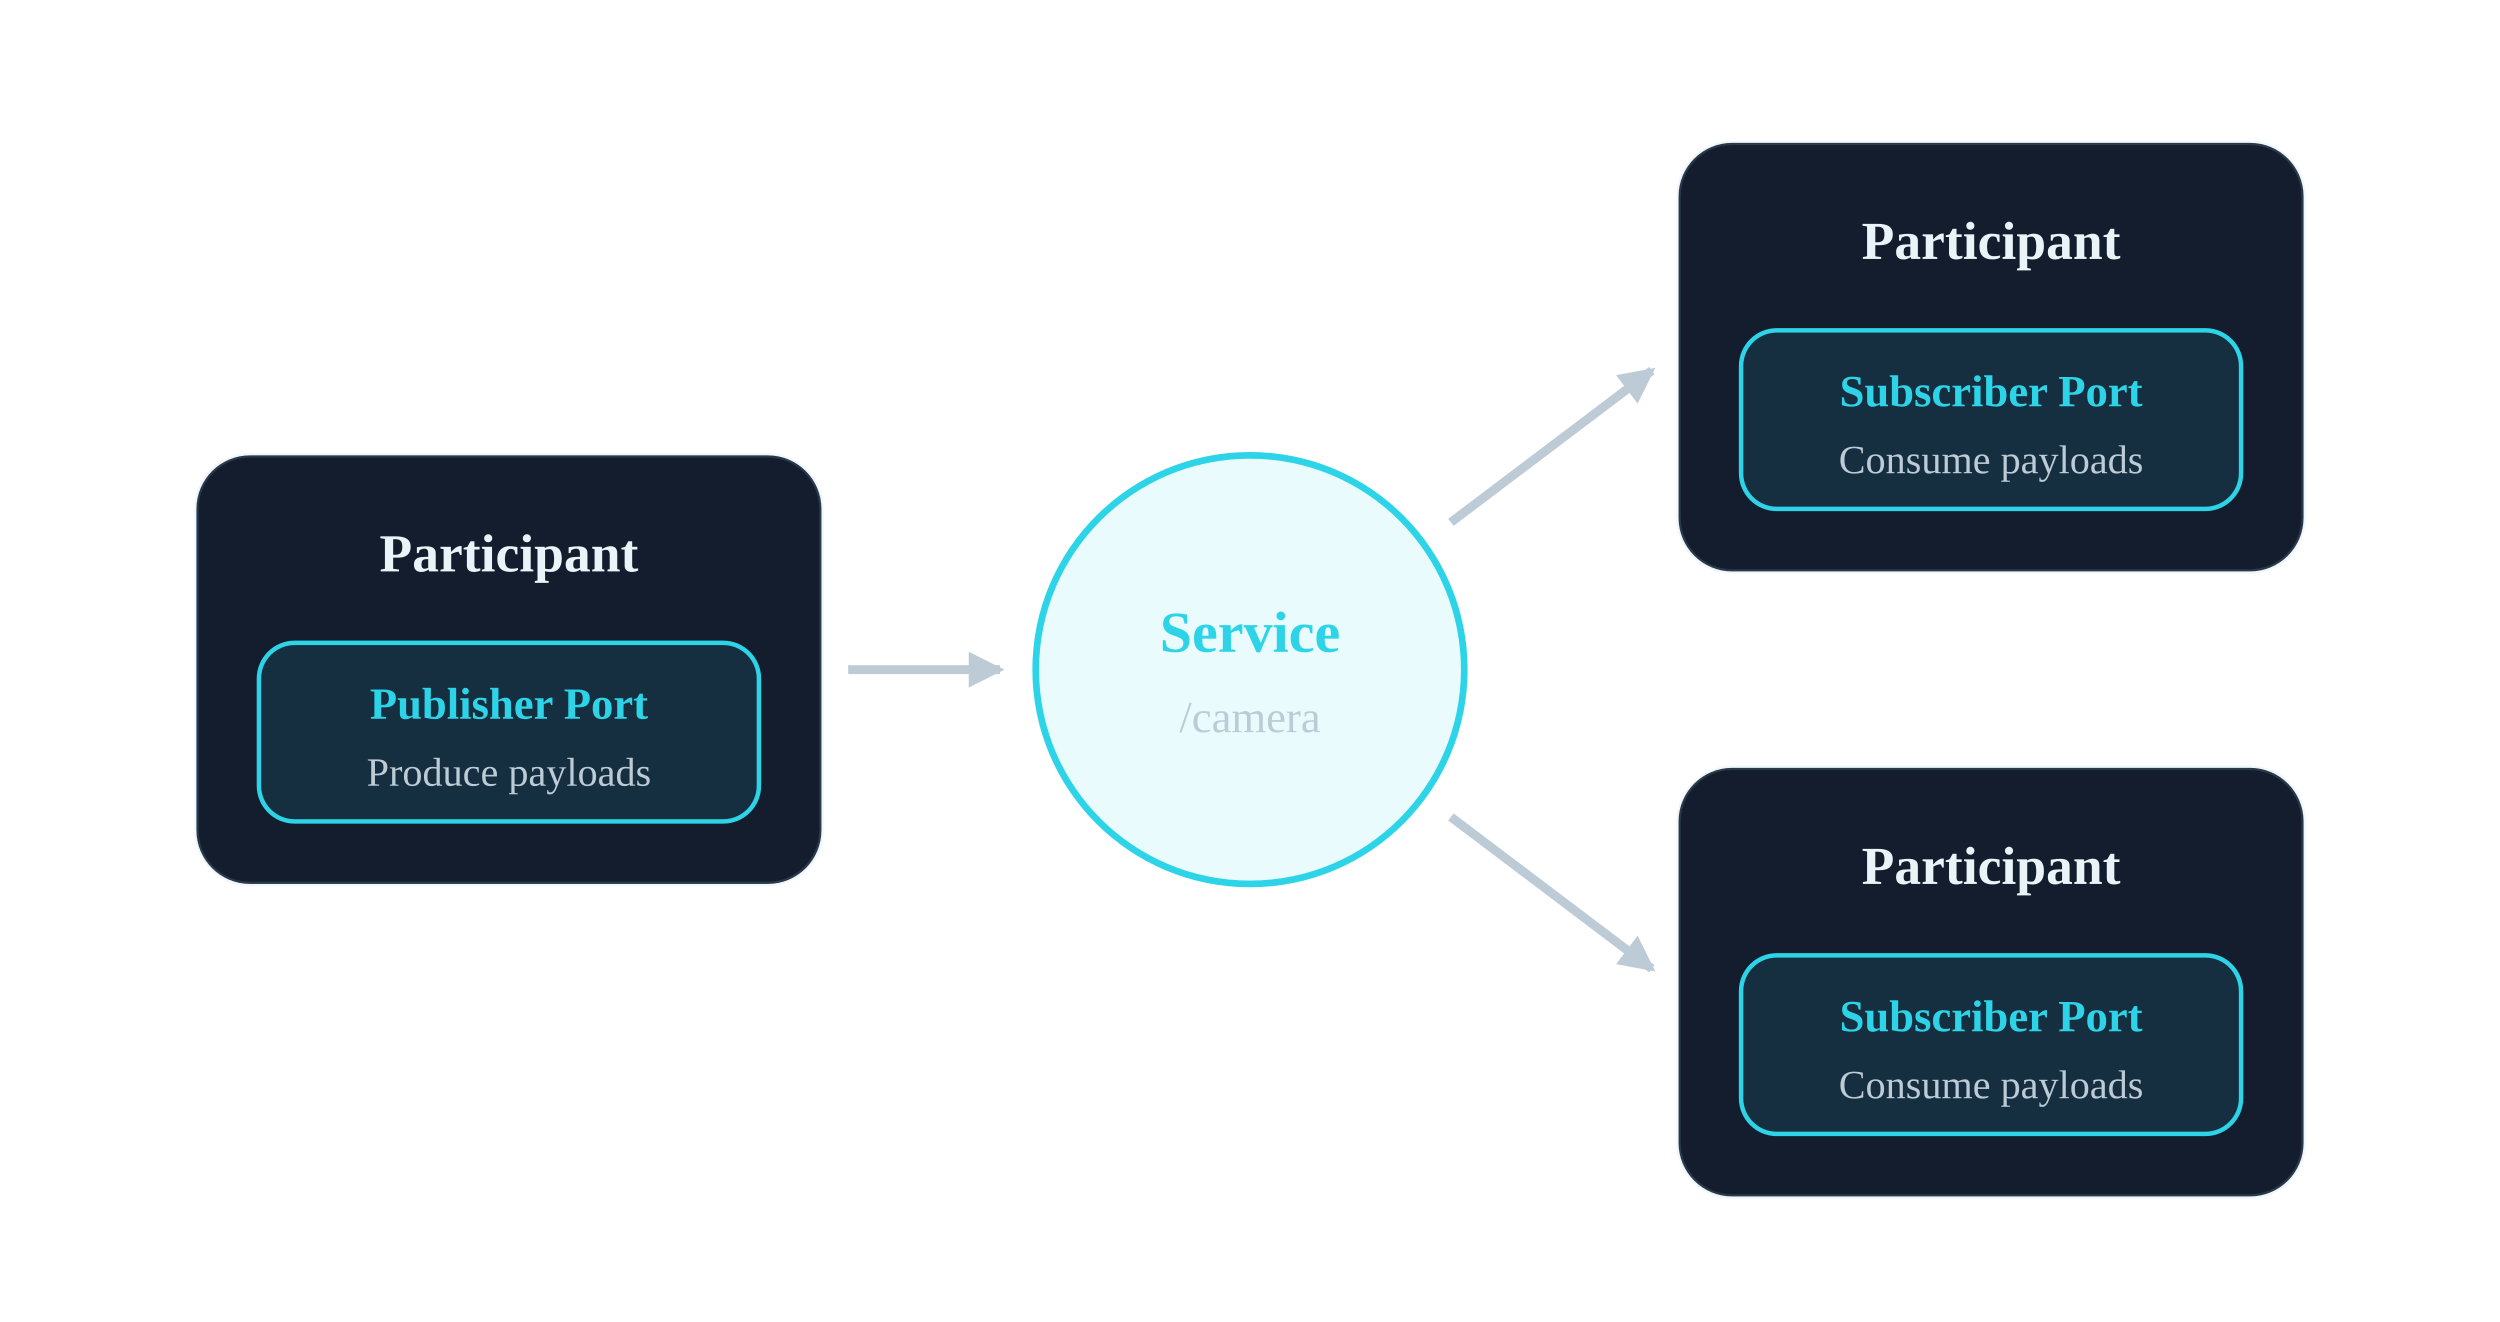
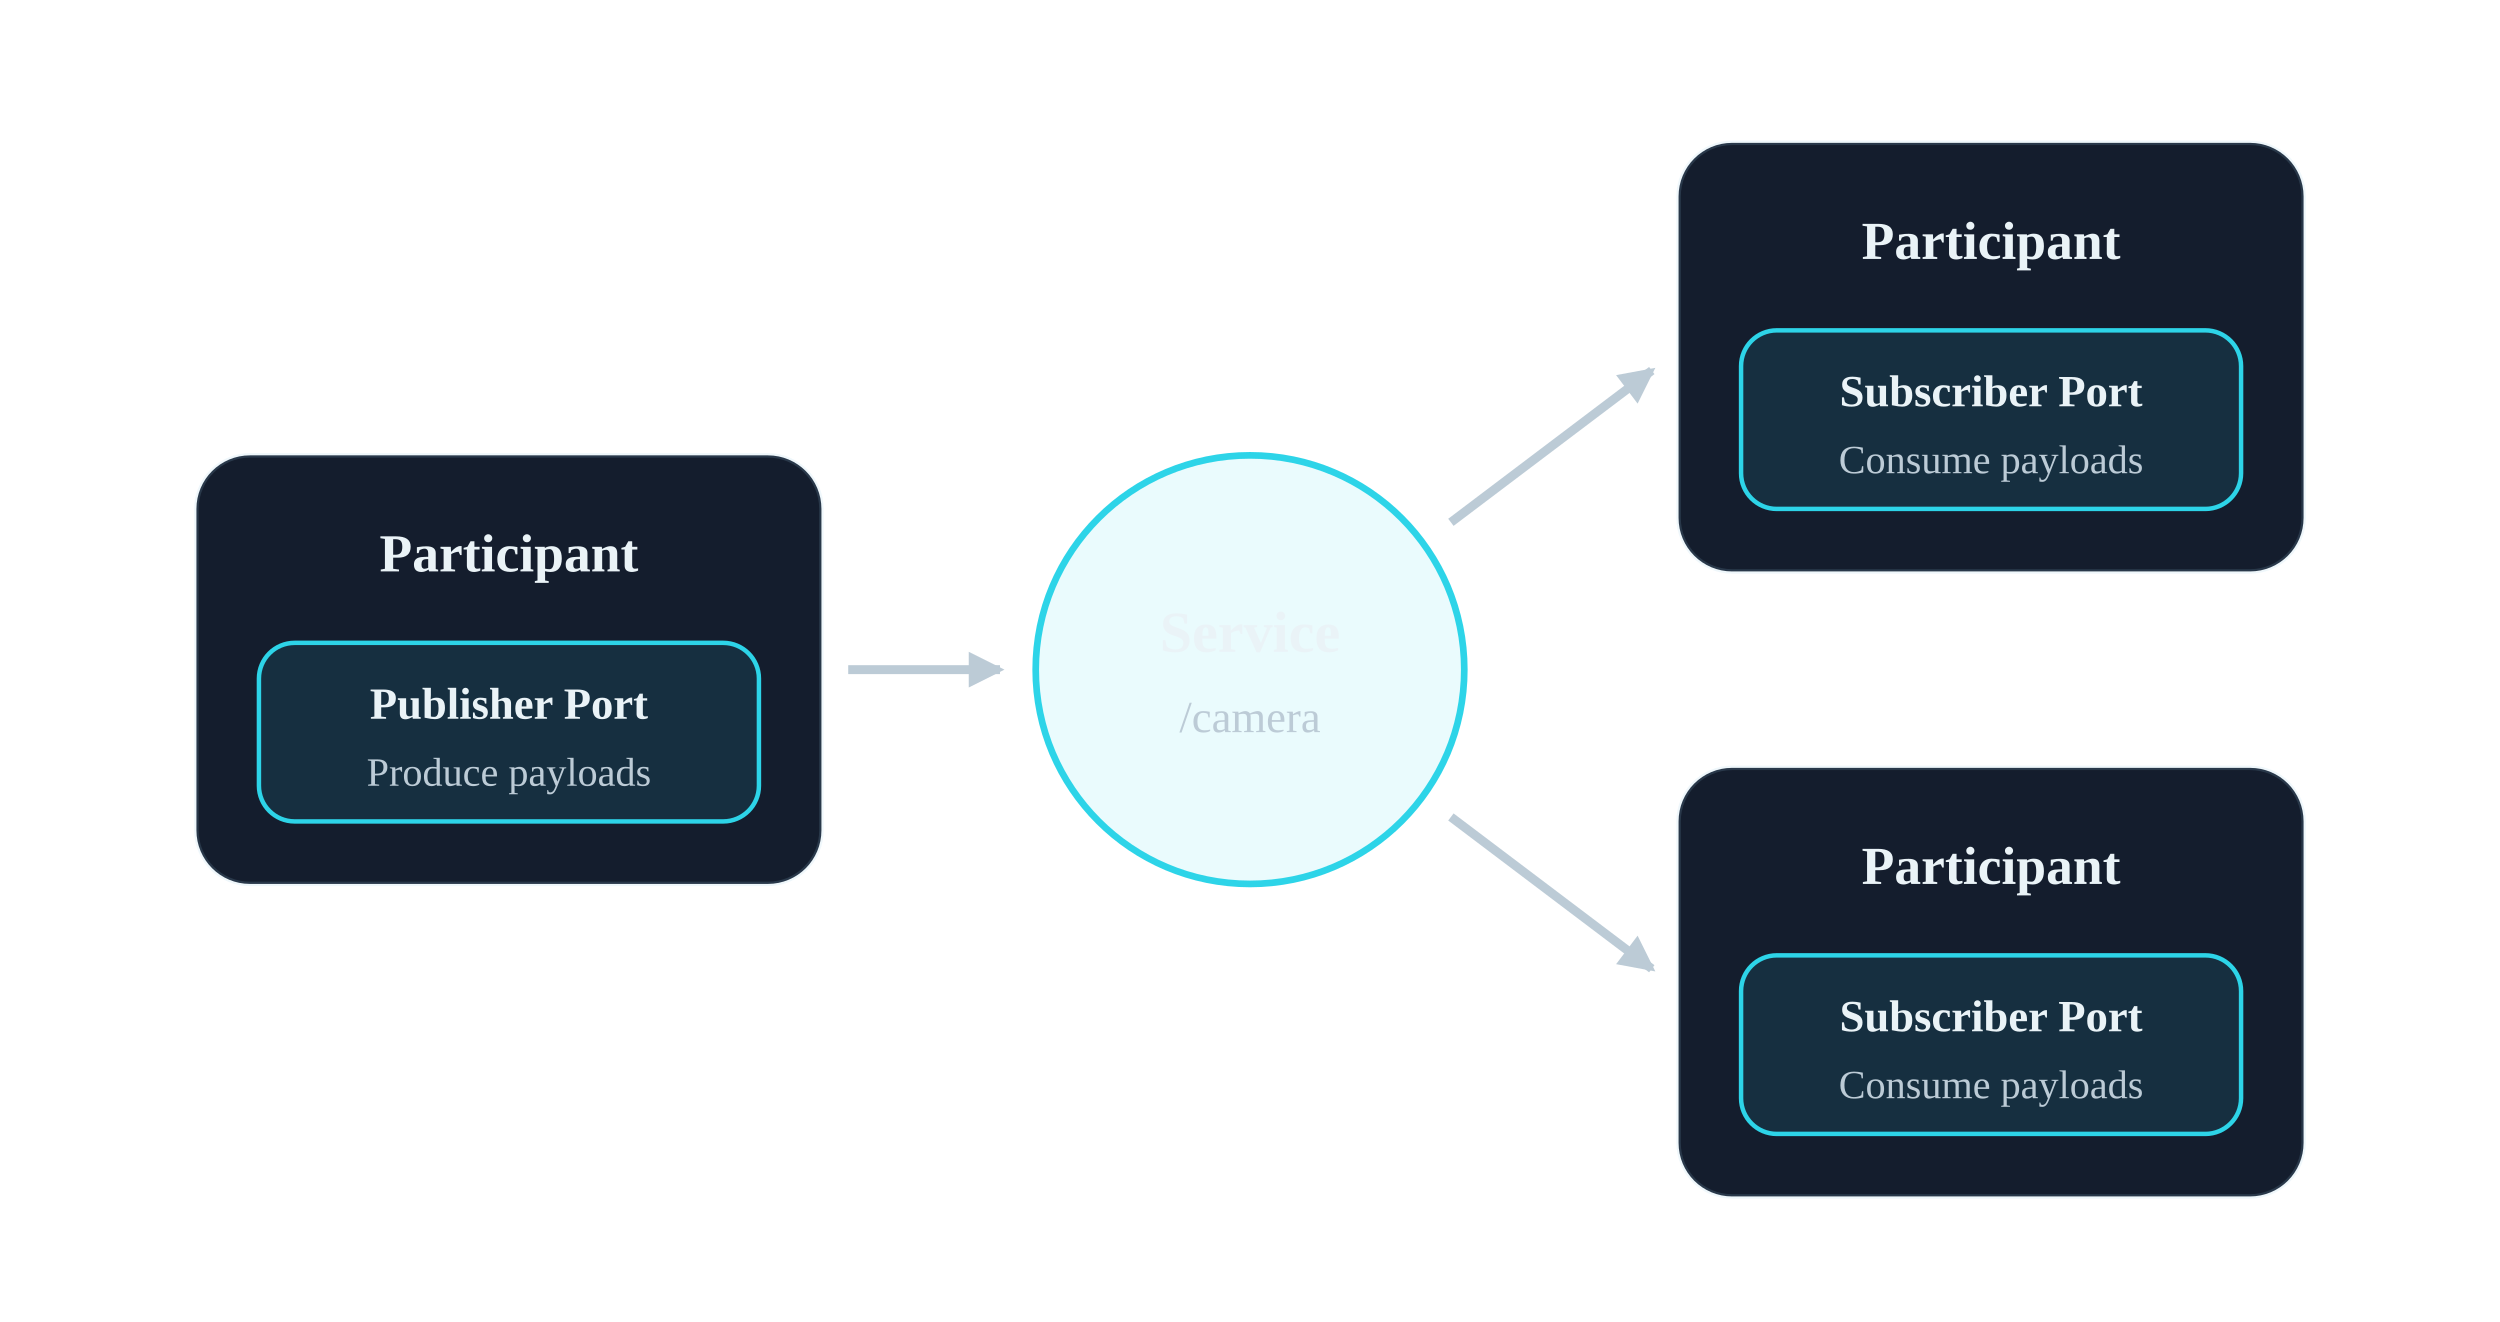
<svg xmlns="http://www.w3.org/2000/svg" viewBox="0 0 560 296" role="img" aria-label="Publish-subscribe communication model">
  <style>
    .ps-box   { fill: var(--ix-surface, #141d2d); stroke: var(--ix-line, rgba(150,200,230,0.16)); stroke-width: 1; }
    .ps-port  { fill: rgba(45,212,232,0.10); stroke: var(--ix-ice, #2dd4e8); stroke-width: 1; }
    .ps-svc   { fill: rgba(45,212,232,0.10); stroke: var(--ix-ice, #2dd4e8); stroke-width: 1.5; }
    .ps-title { font-family: var(--font-stack, sans-serif); font-weight: 600; font-size: 12px; fill: var(--ix-text, #eaf3f7); }
-     .ps-port-t{ font-family: var(--font-stack--monospace, monospace); font-weight: 600; font-size: 10px; fill: var(--ix-ice, #2dd4e8); }
+     .ps-port-t{ font-family: var(--font-stack, sans-serif); font-weight: 600; font-size: 10px; fill: var(--ix-text, #eaf3f7); }
    .ps-sub   { font-family: var(--font-stack, sans-serif); font-size: 9px; fill: var(--ix-muted, #bccbd6); }
-     .ps-svc-t { font-family: var(--font-stack, sans-serif); font-weight: 600; font-size: 13px; fill: var(--ix-ice, #2dd4e8); }
-     .ps-svc-s { font-family: var(--font-stack--monospace, monospace); font-size: 10px; fill: var(--ix-muted, #bccbd6); }
+     .ps-svc-t { font-family: var(--font-stack, sans-serif); font-weight: 600; font-size: 13px; fill: var(--ix-text, #eaf3f7); }
+     .ps-svc-s { font-family: var(--font-stack, sans-serif); font-size: 10px; fill: var(--ix-muted, #bccbd6); }
    .ps-flow  { stroke: var(--ix-muted, #bccbd6); stroke-width: 2; fill: none; }
  </style>
  <defs>
    <marker id="ps-arrow" markerWidth="10" markerHeight="10" refX="8" refY="5" orient="auto" markerUnits="userSpaceOnUse" overflow="visible">
      <path d="M1,1 L9,5 L1,9 Z" fill="var(--ix-muted, #bccbd6)" />
    </marker>
  </defs>
  <rect class="ps-box" x="44" y="102" width="140" height="96" rx="12" />
  <text class="ps-title" x="114" y="128" text-anchor="middle">Participant</text>
  <rect class="ps-port" x="58" y="144" width="112" height="40" rx="8" />
  <text class="ps-port-t" x="114" y="161" text-anchor="middle">Publisher Port</text>
  <text class="ps-sub" x="114" y="176" text-anchor="middle">Produce payloads</text>
  <circle class="ps-svc" cx="280" cy="150" r="48" />
  <text class="ps-svc-t" x="280" y="146" text-anchor="middle">Service</text>
  <text class="ps-svc-s" x="280" y="164" text-anchor="middle">/camera</text>
  <rect class="ps-box" x="376" y="32" width="140" height="96" rx="12" />
  <text class="ps-title" x="446" y="58" text-anchor="middle">Participant</text>
  <rect class="ps-port" x="390" y="74" width="112" height="40" rx="8" />
  <text class="ps-port-t" x="446" y="91" text-anchor="middle">Subscriber Port</text>
  <text class="ps-sub" x="446" y="106" text-anchor="middle">Consume payloads</text>
  <rect class="ps-box" x="376" y="172" width="140" height="96" rx="12" />
  <text class="ps-title" x="446" y="198" text-anchor="middle">Participant</text>
  <rect class="ps-port" x="390" y="214" width="112" height="40" rx="8" />
  <text class="ps-port-t" x="446" y="231" text-anchor="middle">Subscriber Port</text>
  <text class="ps-sub" x="446" y="246" text-anchor="middle">Consume payloads</text>
  <line class="ps-flow" x1="190" y1="150" x2="224" y2="150" marker-end="url(#ps-arrow)" />
  <line class="ps-flow" x1="325" y1="117" x2="370" y2="83" marker-end="url(#ps-arrow)" />
  <line class="ps-flow" x1="325" y1="183" x2="370" y2="217" marker-end="url(#ps-arrow)" />
</svg>
